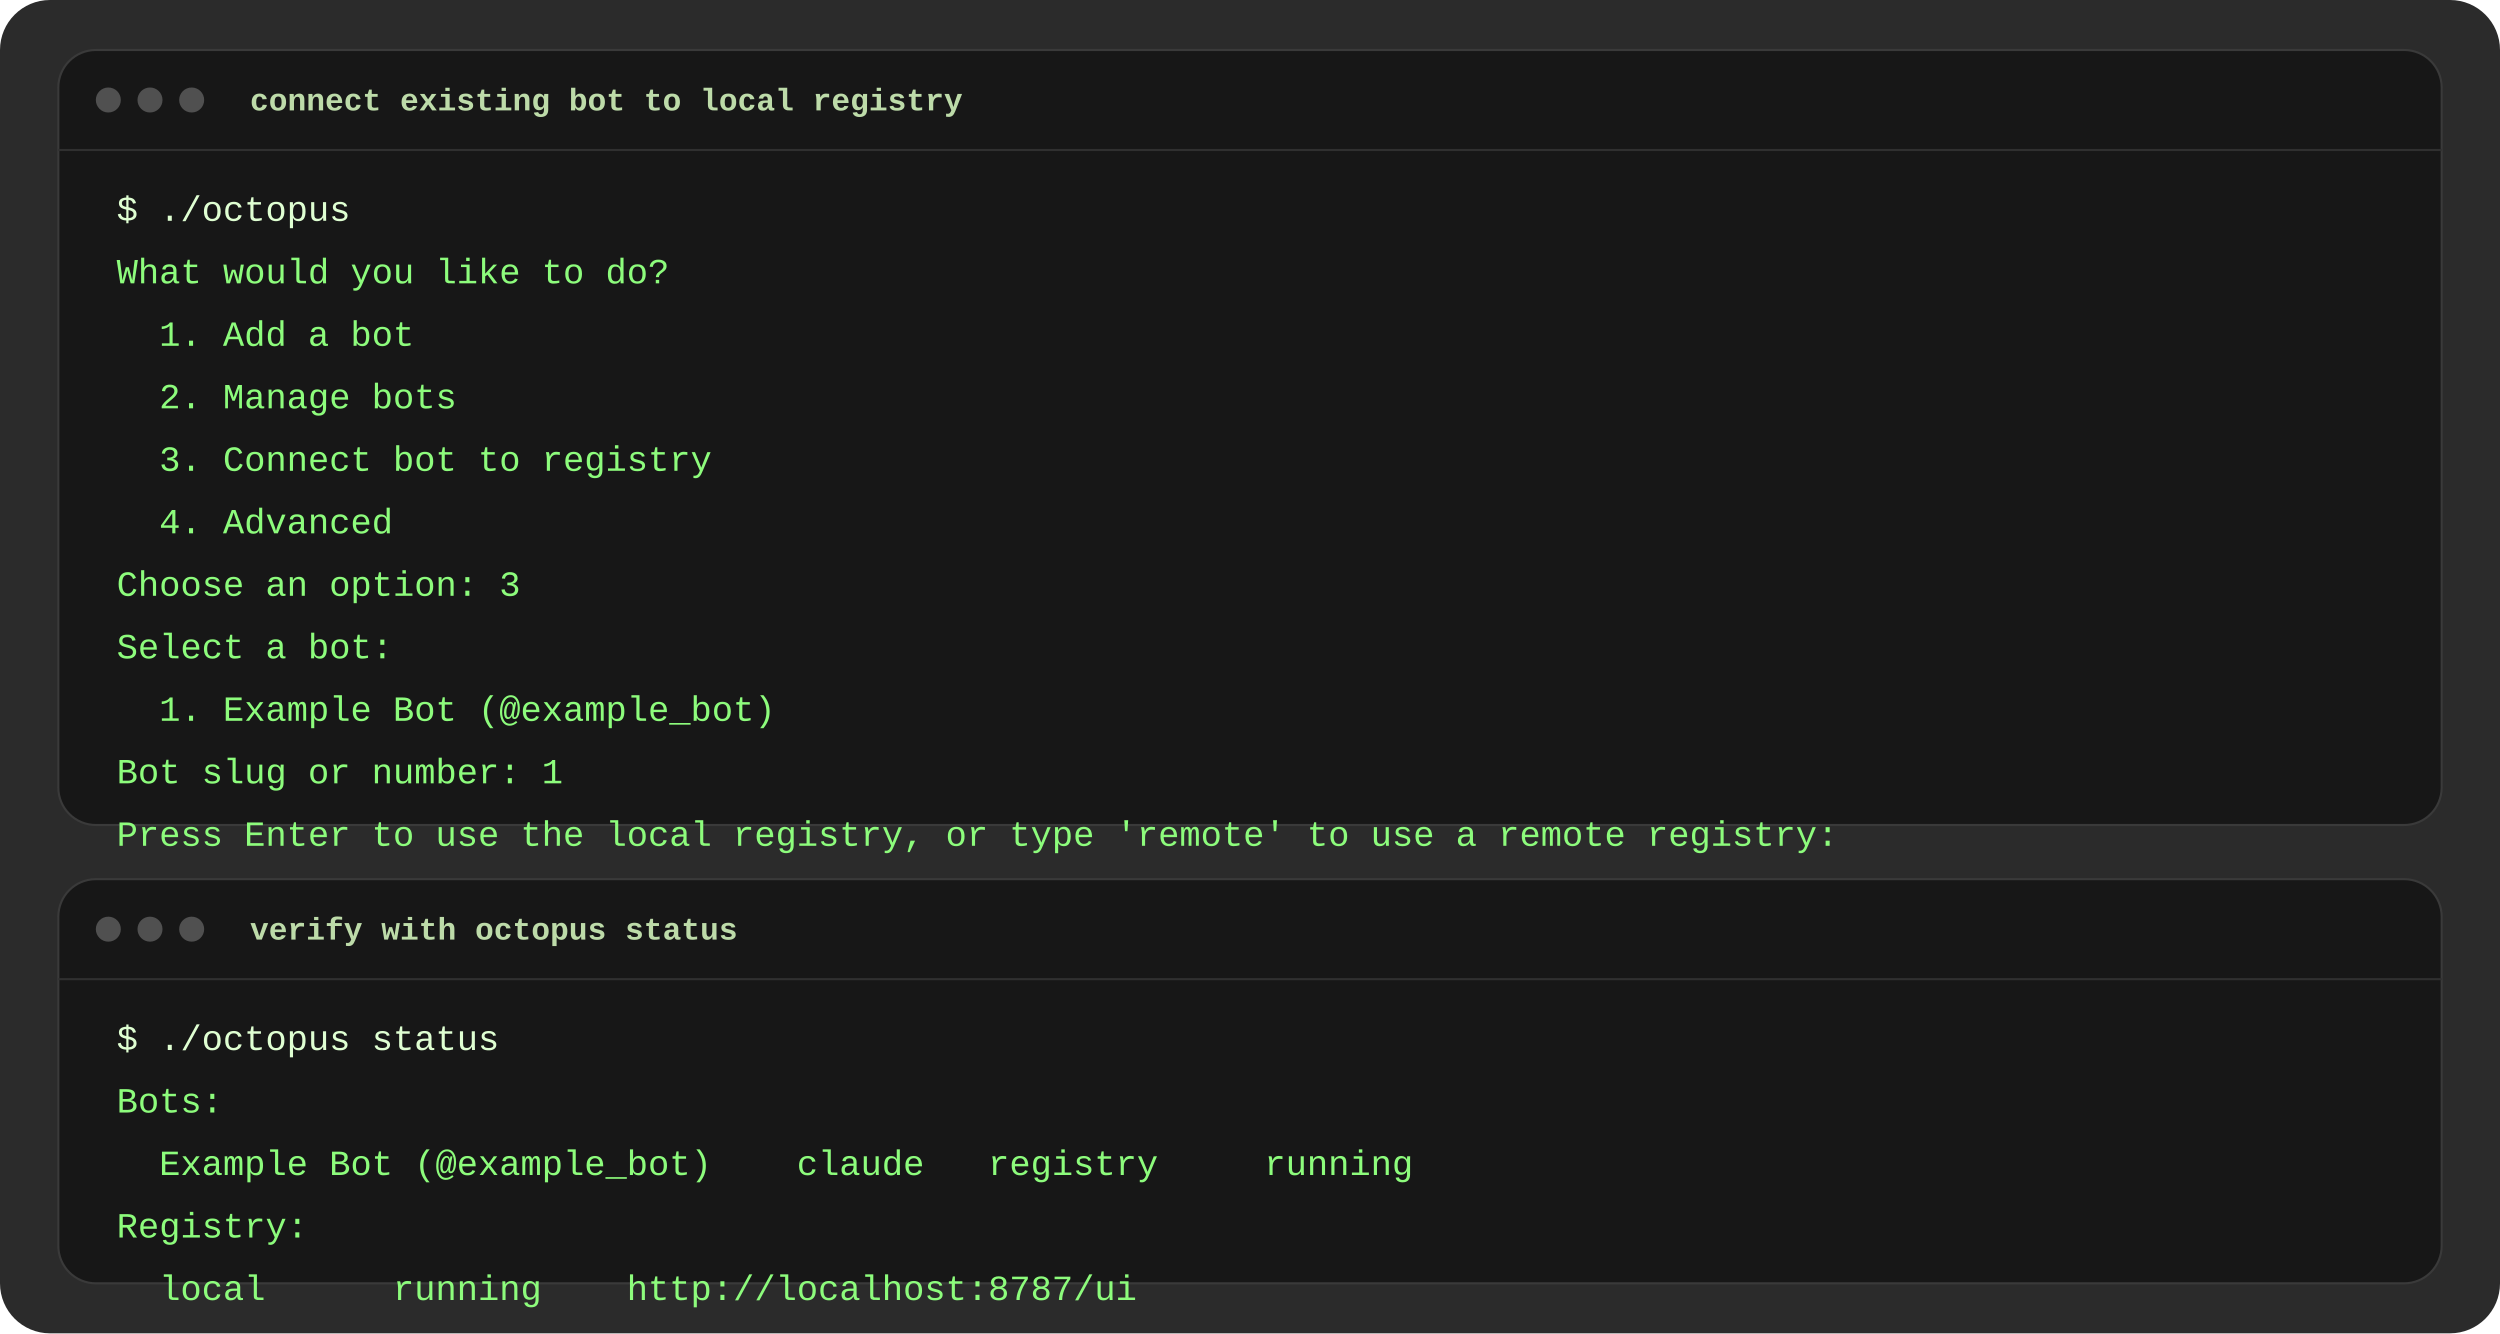
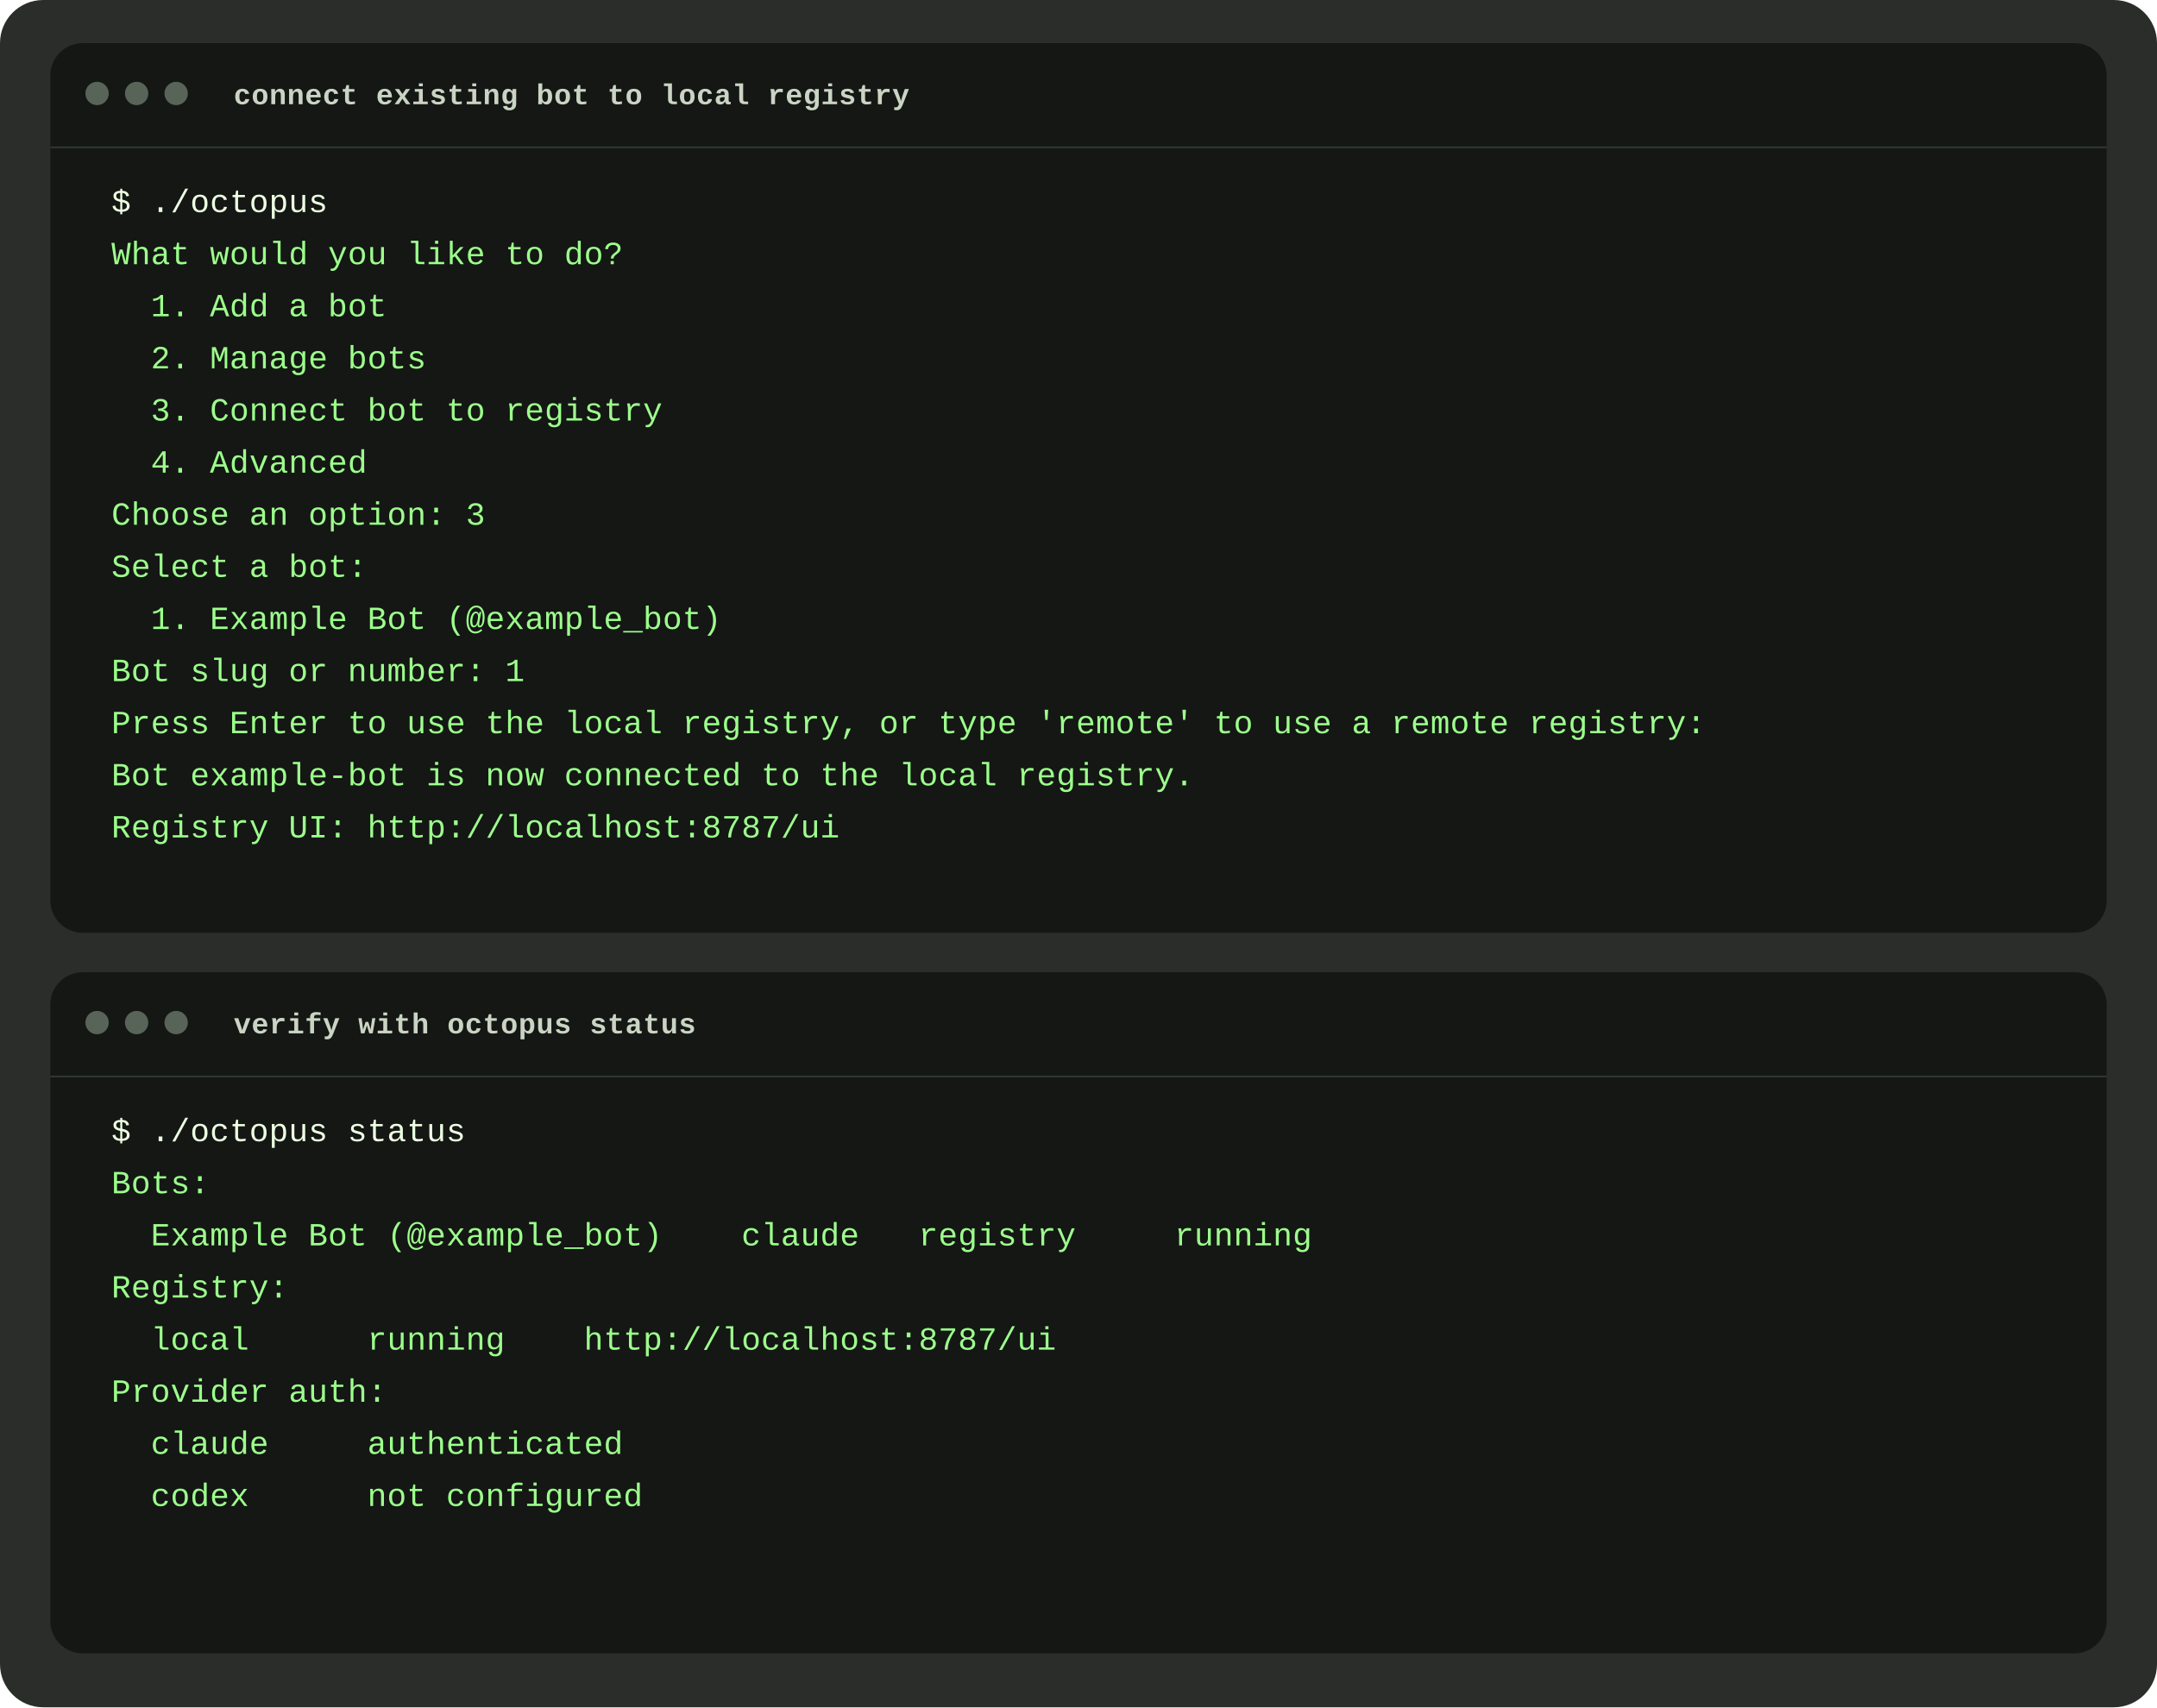
- <svg xmlns="http://www.w3.org/2000/svg" width="1200" height="640" viewBox="0 0 1200 640" role="img" aria-labelledby="title desc">
+ <svg xmlns="http://www.w3.org/2000/svg" width="1200" height="950" viewBox="0 0 1200 950" role="img" aria-labelledby="title desc">
  <style>
-     .bg { fill: #2b2b2b; }
-     .panel { fill: #171717; stroke: #3a3a3a; stroke-width: 1; }
-     .rule { stroke: #303030; stroke-width: 1; }
-     .dot { fill: #505050; }
-     .label { fill: #bddba9; font: 600 15px SFMono-Regular, Menlo, Monaco, Consolas, Liberation Mono, monospace; }
-     .line { fill: #8dfc7c; font: 17px SFMono-Regular, Menlo, Monaco, Consolas, Liberation Mono, monospace; }
-     .prompt { fill: #dfffd2; }
+     .bg { fill: #2a2d2a; }
+     .panel { fill: #141714; }
+     .rule { stroke: #2d382d; stroke-width: 1; }
+     .dot { fill: #596459; }
+     .label { fill: #cad4c4; font: 600 16px "Courier New", "Lucida Console", Monaco, monospace; letter-spacing: 0.3px; }
+     .line { fill: #9dff8c; font: 18px "Courier New", "Lucida Console", Monaco, monospace; letter-spacing: 0.15px; }
+     .prompt { fill: #eeffe3; }
  </style>
-   <rect class="bg" x="0" y="0" width="1200" height="640" rx="24" />
+   <rect class="bg" x="0" y="0" width="1200" height="950" rx="24" />
  <g transform="translate(28 24)">
-     <rect class="panel" x="0" y="0" width="1144" height="372" rx="18" />
-     <circle class="dot" cx="24" cy="24" r="6" />
-     <circle class="dot" cx="44" cy="24" r="6" />
-     <circle class="dot" cx="64" cy="24" r="6" />
-     <text class="label" x="92" y="29">connect existing bot to local registry</text>
-     <line class="rule" x1="0" y1="48" x2="1144" y2="48" />
+     <rect class="panel" x="0" y="0" width="1144" height="495" rx="18" />
+     <circle class="dot" cx="26" cy="28" r="6.5" />
+     <circle class="dot" cx="48" cy="28" r="6.5" />
+     <circle class="dot" cx="70" cy="28" r="6.5" />
+     <text class="label" x="102" y="34">connect existing bot to local registry</text>
+     <line class="rule" x1="0" y1="58" x2="1144" y2="58" />
    <text class="line" xml:space="preserve">
-       <tspan class="prompt" x="28" y="82">$ ./octopus</tspan>
-       <tspan x="28" dy="30">What would you like to do?</tspan>
-       <tspan x="28" dy="30">  1. Add a bot</tspan>
-       <tspan x="28" dy="30">  2. Manage bots</tspan>
-       <tspan x="28" dy="30">  3. Connect bot to registry</tspan>
-       <tspan x="28" dy="30">  4. Advanced</tspan>
-       <tspan x="28" dy="30">Choose an option: 3</tspan>
-       <tspan x="28" dy="30" />
-       <tspan x="28" dy="30">Select a bot:</tspan>
-       <tspan x="28" dy="30">  1. Example Bot (@example_bot)</tspan>
-       <tspan x="28" dy="30">Bot slug or number: 1</tspan>
-       <tspan x="28" dy="30">Press Enter to use the local registry, or type 'remote' to use a remote registry:</tspan>
-       <tspan x="28" dy="30">Bot example-bot is now connected to the local registry.</tspan>
-       <tspan x="28" dy="30">Registry UI: http://localhost:8787/ui</tspan>
+       <tspan class="prompt" x="34" y="94">$ ./octopus</tspan>
+       <tspan x="34" dy="29">What would you like to do?</tspan>
+       <tspan x="34" dy="29">  1. Add a bot</tspan>
+       <tspan x="34" dy="29">  2. Manage bots</tspan>
+       <tspan x="34" dy="29">  3. Connect bot to registry</tspan>
+       <tspan x="34" dy="29">  4. Advanced</tspan>
+       <tspan x="34" dy="29">Choose an option: 3</tspan>
+       <tspan x="34" dy="29" />
+       <tspan x="34" dy="29">Select a bot:</tspan>
+       <tspan x="34" dy="29">  1. Example Bot (@example_bot)</tspan>
+       <tspan x="34" dy="29">Bot slug or number: 1</tspan>
+       <tspan x="34" dy="29">Press Enter to use the local registry, or type 'remote' to use a remote registry:</tspan>
+       <tspan x="34" dy="29">Bot example-bot is now connected to the local registry.</tspan>
+       <tspan x="34" dy="29">Registry UI: http://localhost:8787/ui</tspan>
    </text>
-     <rect class="panel" x="0" y="398" width="1144" height="194" rx="18" />
-     <circle class="dot" cx="24" cy="422" r="6" />
-     <circle class="dot" cx="44" cy="422" r="6" />
-     <circle class="dot" cx="64" cy="422" r="6" />
-     <text class="label" x="92" y="427">verify with octopus status</text>
-     <line class="rule" x1="0" y1="446" x2="1144" y2="446" />
+     <rect class="panel" x="0" y="517" width="1144" height="379" rx="18" />
+     <circle class="dot" cx="26" cy="545" r="6.5" />
+     <circle class="dot" cx="48" cy="545" r="6.5" />
+     <circle class="dot" cx="70" cy="545" r="6.5" />
+     <text class="label" x="102" y="551">verify with octopus status</text>
+     <line class="rule" x1="0" y1="575" x2="1144" y2="575" />
    <text class="line" xml:space="preserve">
-       <tspan class="prompt" x="28" y="480">$ ./octopus status</tspan>
-       <tspan x="28" dy="30">Bots:</tspan>
-       <tspan x="28" dy="30">  Example Bot (@example_bot)    claude   registry     running</tspan>
-       <tspan x="28" dy="30" />
-       <tspan x="28" dy="30">Registry:</tspan>
-       <tspan x="28" dy="30">  local      running    http://localhost:8787/ui</tspan>
-       <tspan x="28" dy="30" />
-       <tspan x="28" dy="30">Provider auth:</tspan>
-       <tspan x="28" dy="30">  claude     authenticated</tspan>
-       <tspan x="28" dy="30">  codex      not configured</tspan>
+       <tspan class="prompt" x="34" y="611">$ ./octopus status</tspan>
+       <tspan x="34" dy="29">Bots:</tspan>
+       <tspan x="34" dy="29">  Example Bot (@example_bot)    claude   registry     running</tspan>
+       <tspan x="34" dy="29" />
+       <tspan x="34" dy="29">Registry:</tspan>
+       <tspan x="34" dy="29">  local      running    http://localhost:8787/ui</tspan>
+       <tspan x="34" dy="29" />
+       <tspan x="34" dy="29">Provider auth:</tspan>
+       <tspan x="34" dy="29">  claude     authenticated</tspan>
+       <tspan x="34" dy="29">  codex      not configured</tspan>
    </text>
  </g>
</svg>
